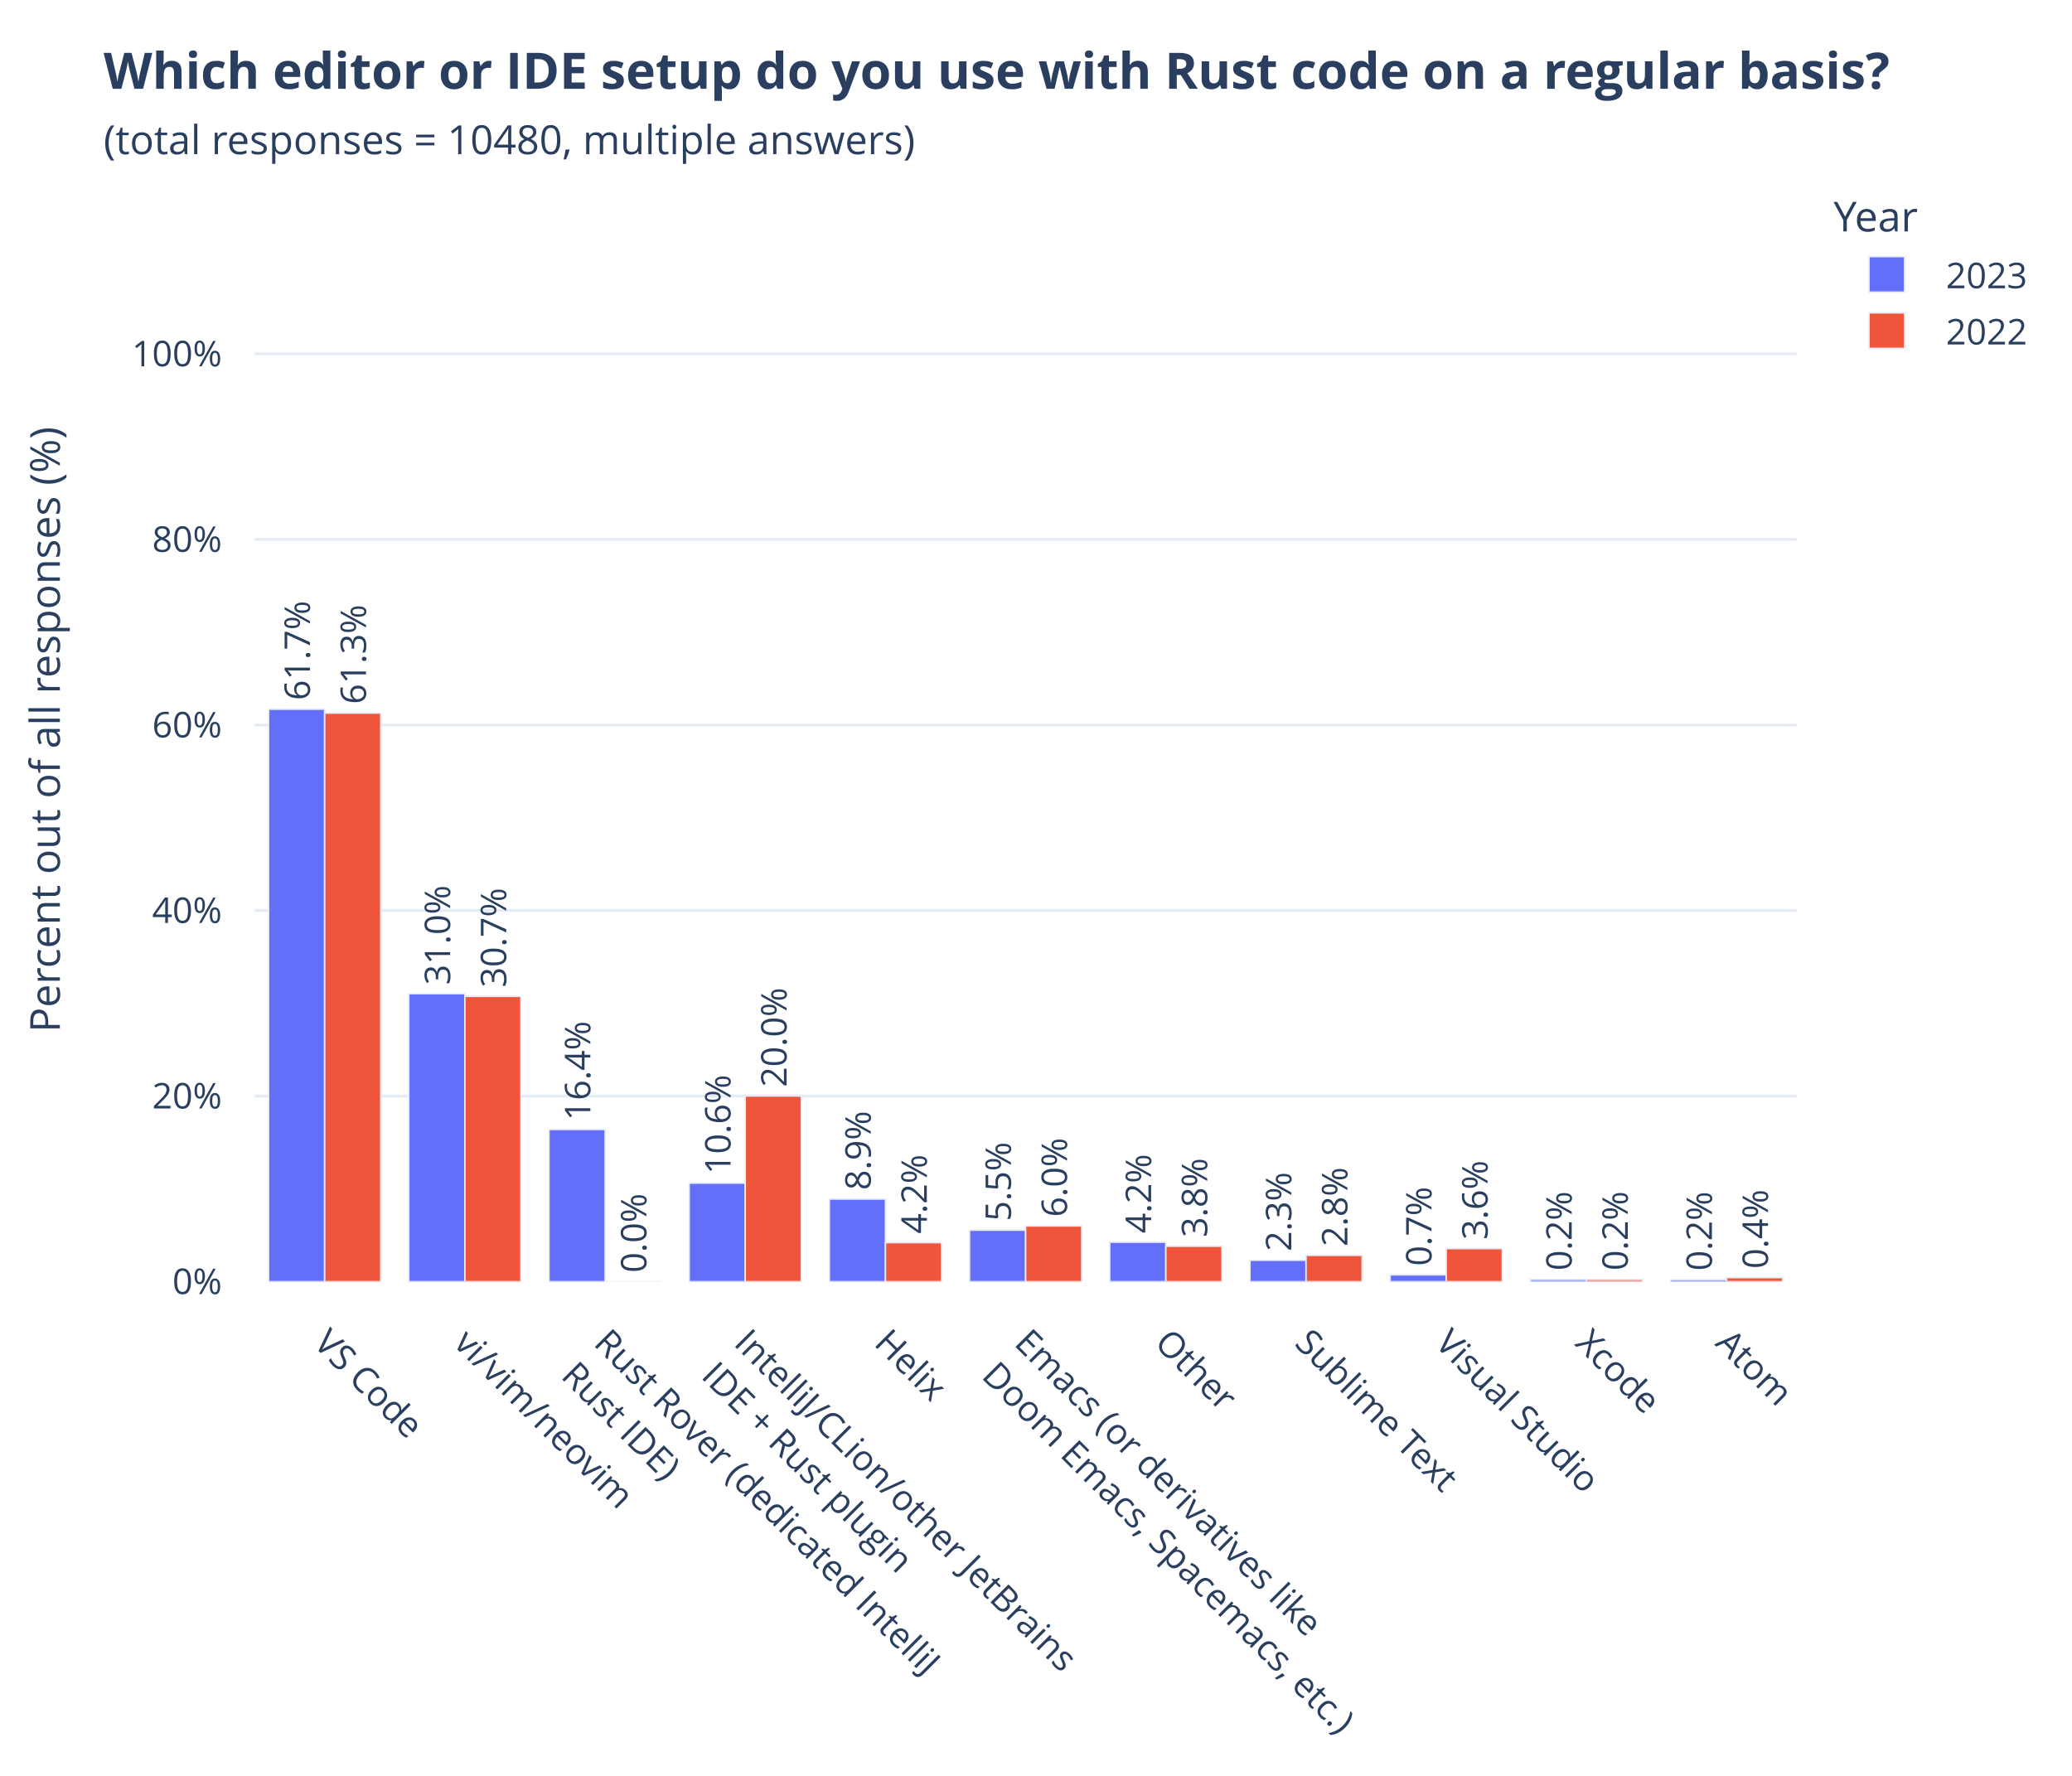
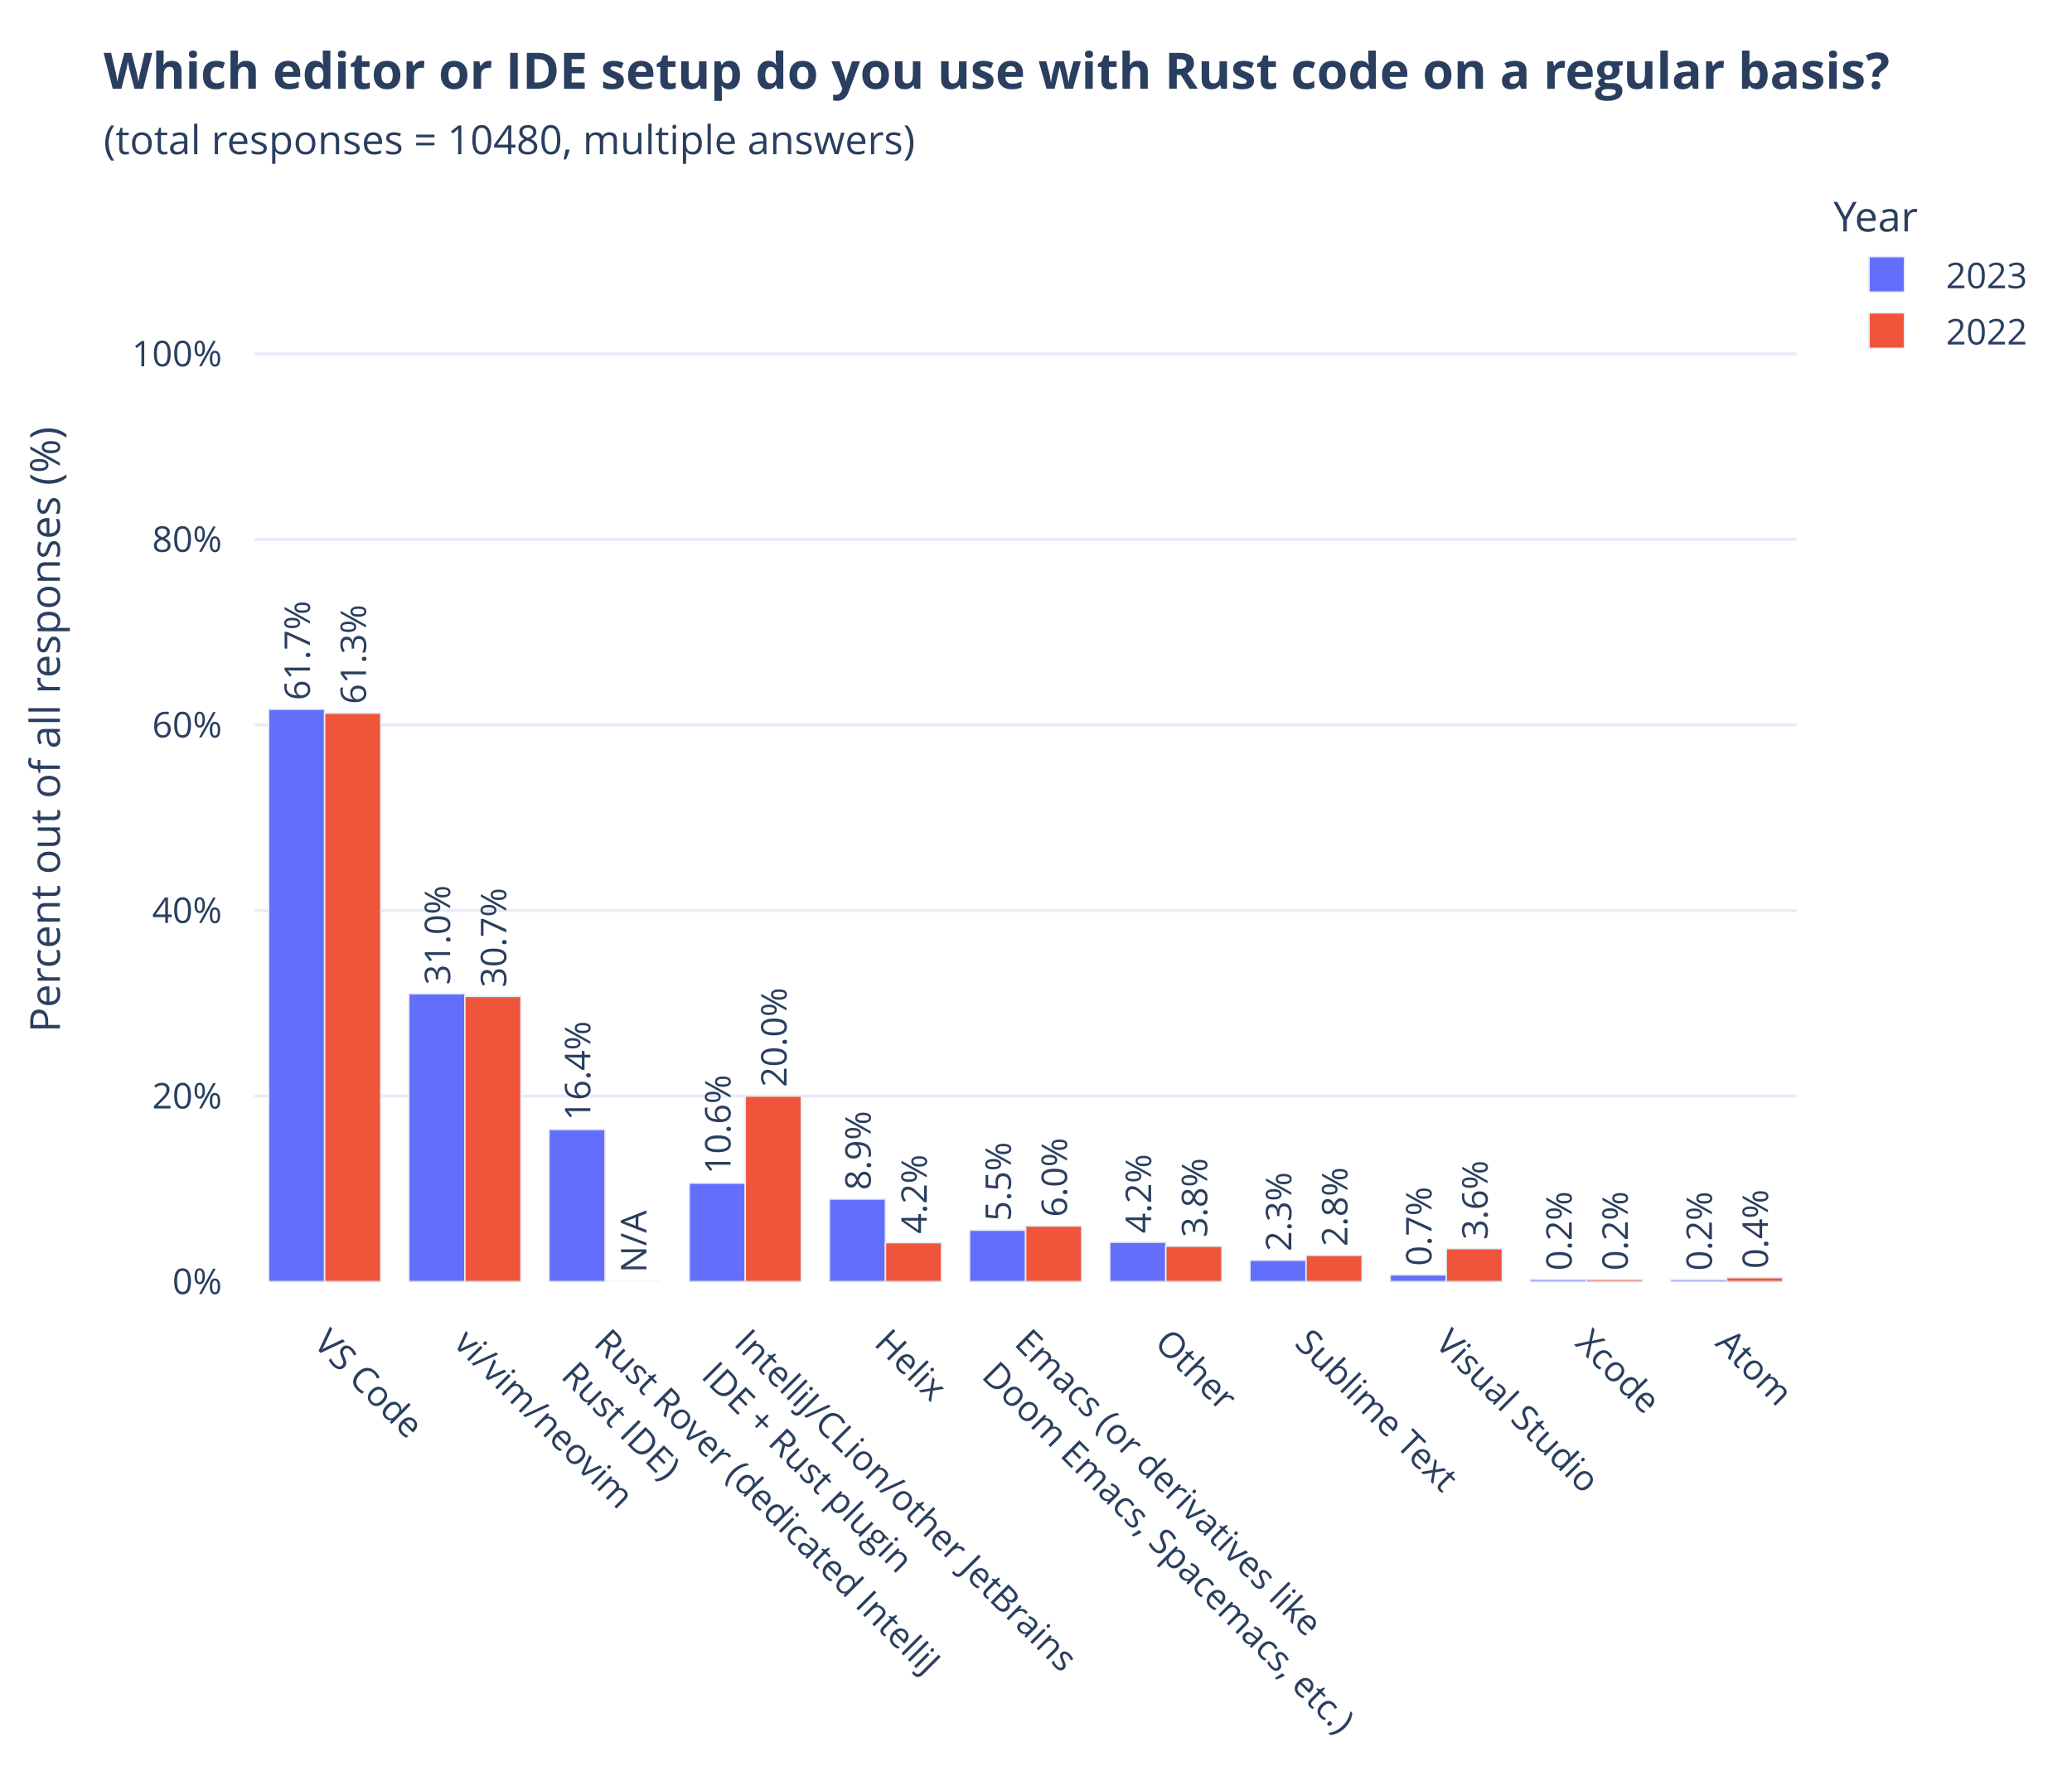
<svg xmlns="http://www.w3.org/2000/svg" class="main-svg" width="700" height="600" style="" viewBox="0 0 700 600">
  <rect x="0" y="0" width="700" height="600" style="fill: rgb(255, 255, 255); fill-opacity: 1;" />
-   <defs id="defs-814d97">
+   <defs id="defs-8a91a0">
    <g class="clips">
-       <clipPath id="clip814d97xyplot" class="plotclip">
+       <clipPath id="clip8a91a0xyplot" class="plotclip">
        <rect width="521" height="373" />
      </clipPath>
-       <clipPath class="axesclip" id="clip814d97x">
+       <clipPath class="axesclip" id="clip8a91a0x">
        <rect x="86" y="0" width="521" height="600" />
      </clipPath>
-       <clipPath class="axesclip" id="clip814d97y">
+       <clipPath class="axesclip" id="clip8a91a0y">
        <rect x="0" y="60" width="700" height="373" />
      </clipPath>
-       <clipPath class="axesclip" id="clip814d97xy">
+       <clipPath class="axesclip" id="clip8a91a0xy">
        <rect x="86" y="60" width="521" height="373" />
      </clipPath>
    </g>
    <g class="gradients" />
    <g class="patterns" />
  </defs>
  <g class="bglayer">
    <rect class="bg" x="76" y="50" width="541" height="393" style="fill: rgb(255, 255, 255); fill-opacity: 1; stroke-width: 0;" />
  </g>
  <g class="layer-below">
    <g class="imagelayer" />
    <g class="shapelayer" />
  </g>
  <g class="cartesianlayer">
    <g class="subplot xy">
      <g class="layer-subplot">
        <g class="shapelayer" />
        <g class="imagelayer" />
      </g>
      <g class="minor-gridlayer">
        <g class="x" />
        <g class="y" />
      </g>
      <g class="gridlayer">
        <g class="x" />
        <g class="y">
          <path class="ygrid crisp" transform="translate(0,370.31)" d="M86,0h521" style="stroke: rgb(229, 236, 246); stroke-opacity: 1; stroke-width: 1px;" />
          <path class="ygrid crisp" transform="translate(0,307.62)" d="M86,0h521" style="stroke: rgb(229, 236, 246); stroke-opacity: 1; stroke-width: 1px;" />
          <path class="ygrid crisp" transform="translate(0,244.93)" d="M86,0h521" style="stroke: rgb(229, 236, 246); stroke-opacity: 1; stroke-width: 1px;" />
          <path class="ygrid crisp" transform="translate(0,182.24)" d="M86,0h521" style="stroke: rgb(229, 236, 246); stroke-opacity: 1; stroke-width: 1px;" />
          <path class="ygrid crisp" transform="translate(0,119.55)" d="M86,0h521" style="stroke: rgb(229, 236, 246); stroke-opacity: 1; stroke-width: 1px;" />
        </g>
      </g>
      <g class="zerolinelayer">
        <path class="yzl zl crisp" transform="translate(0,433)" d="M86,0h521" style="stroke: rgb(255, 255, 255); stroke-opacity: 1; stroke-width: 2px;" />
      </g>
      <path class="xlines-below" />
      <path class="ylines-below" />
      <g class="overlines-below" />
      <g class="xaxislayer-below" />
      <g class="yaxislayer-below" />
      <g class="overaxes-below" />
-       <g class="plot" transform="translate(86,60)" clip-path="url(#clip814d97xyplot)">
+       <g class="plot" transform="translate(86,60)" clip-path="url(#clip8a91a0xyplot)">
        <g class="barlayer mlayer">
          <g class="trace bars" style="opacity: 1;">
            <g class="points">
              <g class="point">
                <path d="M4.74,373V179.61H23.68V373Z" style="vector-effect: none; opacity: 1; stroke-width: 0.5px; fill: rgb(99, 110, 250); fill-opacity: 1; stroke: rgb(229, 236, 246); stroke-opacity: 1;" />
                <text class="bartext bartext-outside" text-anchor="middle" data-notex="1" x="0" y="0" style="font-family: 'Open Sans', verdana, arial, sans-serif; font-size: 12px; fill: rgb(42, 63, 95); fill-opacity: 1; white-space: pre;" transform="translate(14.1475,164.2194)rotate(-90 0.0625 -4.5)">61.7%</text>
              </g>
              <g class="point">
                <path d="M52.1,373V275.74H71.05V373Z" style="vector-effect: none; opacity: 1; stroke-width: 0.5px; fill: rgb(99, 110, 250); fill-opacity: 1; stroke: rgb(229, 236, 246); stroke-opacity: 1;" />
                <text class="bartext bartext-outside" text-anchor="middle" data-notex="1" x="0" y="0" style="font-family: 'Open Sans', verdana, arial, sans-serif; font-size: 12px; fill: rgb(42, 63, 95); fill-opacity: 1; white-space: pre;" transform="translate(61.5125,260.3494)rotate(-90 0.0625 -4.5)">31.0%</text>
              </g>
              <g class="point">
                <path d="M146.83,373V339.74H165.77V373Z" style="vector-effect: none; opacity: 1; stroke-width: 0.5px; fill: rgb(99, 110, 250); fill-opacity: 1; stroke: rgb(229, 236, 246); stroke-opacity: 1;" />
                <text class="bartext bartext-outside" text-anchor="middle" data-notex="1" x="0" y="0" style="font-family: 'Open Sans', verdana, arial, sans-serif; font-size: 12px; fill: rgb(42, 63, 95); fill-opacity: 1; white-space: pre;" transform="translate(156.2375,324.3494)rotate(-90 0.0625 -4.5)">10.6%</text>
              </g>
              <g class="point">
                <path d="M99.46,373V321.62H118.41V373Z" style="vector-effect: none; opacity: 1; stroke-width: 0.5px; fill: rgb(99, 110, 250); fill-opacity: 1; stroke: rgb(229, 236, 246); stroke-opacity: 1;" />
                <text class="bartext bartext-outside" text-anchor="middle" data-notex="1" x="0" y="0" style="font-family: 'Open Sans', verdana, arial, sans-serif; font-size: 12px; fill: rgb(42, 63, 95); fill-opacity: 1; white-space: pre;" transform="translate(108.8725,306.2294)rotate(-90 0.0625 -4.5)">16.4%</text>
              </g>
              <g class="point">
                <path d="M241.55,373V355.62H260.5V373Z" style="vector-effect: none; opacity: 1; stroke-width: 0.5px; fill: rgb(99, 110, 250); fill-opacity: 1; stroke: rgb(229, 236, 246); stroke-opacity: 1;" />
                <text class="bartext bartext-outside" text-anchor="middle" data-notex="1" x="0" y="0" style="font-family: 'Open Sans', verdana, arial, sans-serif; font-size: 12px; fill: rgb(42, 63, 95); fill-opacity: 1; white-space: pre;" transform="translate(250.9625,343.6513)rotate(-90 0.0625 -4.5)">5.5%</text>
              </g>
              <g class="point">
                <path d="M336.28,373V365.79H355.23V373Z" style="vector-effect: none; opacity: 1; stroke-width: 0.5px; fill: rgb(99, 110, 250); fill-opacity: 1; stroke: rgb(229, 236, 246); stroke-opacity: 1;" />
                <text class="bartext bartext-outside" text-anchor="middle" data-notex="1" x="0" y="0" style="font-family: 'Open Sans', verdana, arial, sans-serif; font-size: 12px; fill: rgb(42, 63, 95); fill-opacity: 1; white-space: pre;" transform="translate(345.6925,353.8213)rotate(-90 0.0625 -4.5)">2.3%</text>
              </g>
              <g class="point">
                <path d="M383.65,373V370.73H402.59V373Z" style="vector-effect: none; opacity: 1; stroke-width: 0.5px; fill: rgb(99, 110, 250); fill-opacity: 1; stroke: rgb(229, 236, 246); stroke-opacity: 1;" />
                <text class="bartext bartext-outside" text-anchor="middle" data-notex="1" x="0" y="0" style="font-family: 'Open Sans', verdana, arial, sans-serif; font-size: 12px; fill: rgb(42, 63, 95); fill-opacity: 1; white-space: pre;" transform="translate(393.0575,358.7613)rotate(-90 0.0625 -4.5)">0.7%</text>
              </g>
              <g class="point">
                <path d="M431.01,373V372.28H449.95V373Z" style="vector-effect: none; opacity: 1; stroke-width: 0.5px; fill: rgb(99, 110, 250); fill-opacity: 1; stroke: rgb(229, 236, 246); stroke-opacity: 1;" />
                <text class="bartext bartext-outside" text-anchor="middle" data-notex="1" x="0" y="0" style="font-family: 'Open Sans', verdana, arial, sans-serif; font-size: 12px; fill: rgb(42, 63, 95); fill-opacity: 1; white-space: pre;" transform="translate(440.4175,360.3112)rotate(-90 0.0625 -4.5)">0.2%</text>
              </g>
              <g class="point">
                <path d="M478.37,373V372.34H497.32V373Z" style="vector-effect: none; opacity: 1; stroke-width: 0.5px; fill: rgb(99, 110, 250); fill-opacity: 1; stroke: rgb(229, 236, 246); stroke-opacity: 1;" />
                <text class="bartext bartext-outside" text-anchor="middle" data-notex="1" x="0" y="0" style="font-family: 'Open Sans', verdana, arial, sans-serif; font-size: 12px; fill: rgb(42, 63, 95); fill-opacity: 1; white-space: pre;" transform="translate(487.7825,360.3712)rotate(-90 0.0625 -4.5)">0.2%</text>
              </g>
              <g class="point">
                <path d="M194.19,373V345.12H213.14V373Z" style="vector-effect: none; opacity: 1; stroke-width: 0.5px; fill: rgb(99, 110, 250); fill-opacity: 1; stroke: rgb(229, 236, 246); stroke-opacity: 1;" />
                <text class="bartext bartext-outside" text-anchor="middle" data-notex="1" x="0" y="0" style="font-family: 'Open Sans', verdana, arial, sans-serif; font-size: 12px; fill: rgb(42, 63, 95); fill-opacity: 1; white-space: pre;" transform="translate(203.6025,333.1513)rotate(-90 0.0625 -4.5)">8.9%</text>
              </g>
              <g class="point">
                <path d="M288.92,373V359.69H307.86V373Z" style="vector-effect: none; opacity: 1; stroke-width: 0.5px; fill: rgb(99, 110, 250); fill-opacity: 1; stroke: rgb(229, 236, 246); stroke-opacity: 1;" />
                <text class="bartext bartext-outside" text-anchor="middle" data-notex="1" x="0" y="0" style="font-family: 'Open Sans', verdana, arial, sans-serif; font-size: 12px; fill: rgb(42, 63, 95); fill-opacity: 1; white-space: pre;" transform="translate(298.3275,347.7212)rotate(-90 0.0625 -4.5)">4.2%</text>
              </g>
            </g>
          </g>
          <g class="trace bars" style="opacity: 1;">
            <g class="points">
              <g class="point">
                <path d="M23.68,373V180.92H42.63V373Z" style="vector-effect: none; opacity: 1; stroke-width: 0.5px; fill: rgb(239, 85, 59); fill-opacity: 1; stroke: rgb(229, 236, 246); stroke-opacity: 1;" />
                <text class="bartext bartext-outside" text-anchor="middle" data-notex="1" x="0" y="0" style="font-family: 'Open Sans', verdana, arial, sans-serif; font-size: 12px; fill: rgb(42, 63, 95); fill-opacity: 1; white-space: pre;" transform="translate(33.0925,165.5294)rotate(-90 0.0625 -4.5)">61.3%</text>
              </g>
              <g class="point">
                <path d="M71.05,373V276.62H89.99V373Z" style="vector-effect: none; opacity: 1; stroke-width: 0.5px; fill: rgb(239, 85, 59); fill-opacity: 1; stroke: rgb(229, 236, 246); stroke-opacity: 1;" />
                <text class="bartext bartext-outside" text-anchor="middle" data-notex="1" x="0" y="0" style="font-family: 'Open Sans', verdana, arial, sans-serif; font-size: 12px; fill: rgb(42, 63, 95); fill-opacity: 1; white-space: pre;" transform="translate(80.4575,261.2294)rotate(-90 0.0625 -4.5)">30.7%</text>
              </g>
              <g class="point">
                <path d="M165.77,373V310.31H184.72V373Z" style="vector-effect: none; opacity: 1; stroke-width: 0.5px; fill: rgb(239, 85, 59); fill-opacity: 1; stroke: rgb(229, 236, 246); stroke-opacity: 1;" />
                <text class="bartext bartext-outside" text-anchor="middle" data-notex="1" x="0" y="0" style="font-family: 'Open Sans', verdana, arial, sans-serif; font-size: 12px; fill: rgb(42, 63, 95); fill-opacity: 1; white-space: pre;" transform="translate(175.1825,294.9194)rotate(-90 0.0625 -4.5)">20.0%</text>
              </g>
              <g class="point">
                <path d="M260.5,373V354.2H279.45V373Z" style="vector-effect: none; opacity: 1; stroke-width: 0.5px; fill: rgb(239, 85, 59); fill-opacity: 1; stroke: rgb(229, 236, 246); stroke-opacity: 1;" />
                <text class="bartext bartext-outside" text-anchor="middle" data-notex="1" x="0" y="0" style="font-family: 'Open Sans', verdana, arial, sans-serif; font-size: 12px; fill: rgb(42, 63, 95); fill-opacity: 1; white-space: pre;" transform="translate(269.9125,342.2312)rotate(-90 0.0625 -4.5)">6.0%</text>
              </g>
              <g class="point">
                <path d="M355.23,373V364.14H374.17V373Z" style="vector-effect: none; opacity: 1; stroke-width: 0.5px; fill: rgb(239, 85, 59); fill-opacity: 1; stroke: rgb(229, 236, 246); stroke-opacity: 1;" />
                <text class="bartext bartext-outside" text-anchor="middle" data-notex="1" x="0" y="0" style="font-family: 'Open Sans', verdana, arial, sans-serif; font-size: 12px; fill: rgb(42, 63, 95); fill-opacity: 1; white-space: pre;" transform="translate(364.6375,352.1712)rotate(-90 0.0625 -4.5)">2.8%</text>
              </g>
              <g class="point">
                <path d="M402.59,373V361.85H421.54V373Z" style="vector-effect: none; opacity: 1; stroke-width: 0.5px; fill: rgb(239, 85, 59); fill-opacity: 1; stroke: rgb(229, 236, 246); stroke-opacity: 1;" />
                <text class="bartext bartext-outside" text-anchor="middle" data-notex="1" x="0" y="0" style="font-family: 'Open Sans', verdana, arial, sans-serif; font-size: 12px; fill: rgb(42, 63, 95); fill-opacity: 1; white-space: pre;" transform="translate(412.0025,349.8813)rotate(-90 0.0625 -4.5)">3.6%</text>
              </g>
              <g class="point">
                <path d="M449.95,373V372.27H468.9V373Z" style="vector-effect: none; opacity: 1; stroke-width: 0.5px; fill: rgb(239, 85, 59); fill-opacity: 1; stroke: rgb(229, 236, 246); stroke-opacity: 1;" />
                <text class="bartext bartext-outside" text-anchor="middle" data-notex="1" x="0" y="0" style="font-family: 'Open Sans', verdana, arial, sans-serif; font-size: 12px; fill: rgb(42, 63, 95); fill-opacity: 1; white-space: pre;" transform="translate(459.3625,360.3012)rotate(-90 0.0625 -4.5)">0.2%</text>
              </g>
              <g class="point">
                <path d="M497.32,373V371.66H516.26V373Z" style="vector-effect: none; opacity: 1; stroke-width: 0.5px; fill: rgb(239, 85, 59); fill-opacity: 1; stroke: rgb(229, 236, 246); stroke-opacity: 1;" />
                <text class="bartext bartext-outside" text-anchor="middle" data-notex="1" x="0" y="0" style="font-family: 'Open Sans', verdana, arial, sans-serif; font-size: 12px; fill: rgb(42, 63, 95); fill-opacity: 1; white-space: pre;" transform="translate(506.7275,359.6913)rotate(-90 0.0625 -4.5)">0.4%</text>
              </g>
              <g class="point">
                <path d="M307.86,373V361.05H326.81V373Z" style="vector-effect: none; opacity: 1; stroke-width: 0.5px; fill: rgb(239, 85, 59); fill-opacity: 1; stroke: rgb(229, 236, 246); stroke-opacity: 1;" />
                <text class="bartext bartext-outside" text-anchor="middle" data-notex="1" x="0" y="0" style="font-family: 'Open Sans', verdana, arial, sans-serif; font-size: 12px; fill: rgb(42, 63, 95); fill-opacity: 1; white-space: pre;" transform="translate(317.2725,349.0813)rotate(-90 0.0625 -4.5)">3.8%</text>
              </g>
              <g class="point">
                <path d="M213.14,373V359.84H232.08V373Z" style="vector-effect: none; opacity: 1; stroke-width: 0.5px; fill: rgb(239, 85, 59); fill-opacity: 1; stroke: rgb(229, 236, 246); stroke-opacity: 1;" />
                <text class="bartext bartext-outside" text-anchor="middle" data-notex="1" x="0" y="0" style="font-family: 'Open Sans', verdana, arial, sans-serif; font-size: 12px; fill: rgb(42, 63, 95); fill-opacity: 1; white-space: pre;" transform="translate(222.5475,347.8712)rotate(-90 0.0625 -4.5)">4.2%</text>
              </g>
              <g class="point">
                <path d="M118.41,373V373H137.35V373Z" style="vector-effect: none; opacity: 1; stroke-width: 0.5px; fill: rgb(239, 85, 59); fill-opacity: 1; stroke: rgb(229, 236, 246); stroke-opacity: 1;" />
-                 <text class="bartext bartext-outside" text-anchor="middle" data-notex="1" x="0" y="0" style="font-family: 'Open Sans', verdana, arial, sans-serif; font-size: 12px; fill: rgb(42, 63, 95); fill-opacity: 1; white-space: pre;" transform="translate(127.8175,361.0312)rotate(-90 0.0625 -4.5)">0.0%</text>
+                 <text class="bartext bartext-outside" text-anchor="middle" data-notex="1" x="0" y="0" style="font-family: 'Open Sans', verdana, arial, sans-serif; font-size: 12px; fill: rgb(42, 63, 95); fill-opacity: 1; white-space: pre;" transform="translate(127.6769,363.7656)rotate(-90 0.203125 -4.5)">N/A</text>
              </g>
            </g>
          </g>
        </g>
      </g>
      <g class="overplot" />
      <path class="xlines-above crisp" d="M0,0" style="fill: none;" />
      <path class="ylines-above crisp" d="M0,0" style="fill: none;" />
      <g class="overlines-above" />
      <g class="xaxislayer-above">
        <g class="xtick">
          <text text-anchor="start" x="0" y="456" transform="translate(109.68,0) rotate(45,0,450)" style="font-family: 'Open Sans', verdana, arial, sans-serif; font-size: 12px; fill: rgb(42, 63, 95); fill-opacity: 1; white-space: pre; opacity: 1;">VS Code</text>
        </g>
        <g class="xtick">
          <text text-anchor="start" x="0" y="456" transform="translate(157.05,0) rotate(45,0,450)" style="font-family: 'Open Sans', verdana, arial, sans-serif; font-size: 12px; fill: rgb(42, 63, 95); fill-opacity: 1; white-space: pre; opacity: 1;">vi/vim/neovim</text>
        </g>
        <g class="xtick">
          <text text-anchor="start" x="0" y="456" transform="translate(204.41,0) rotate(45,0,450)" style="font-family: 'Open Sans', verdana, arial, sans-serif; font-size: 12px; fill: rgb(42, 63, 95); fill-opacity: 1; white-space: pre; opacity: 1;">
            <tspan class="line" dy="0em" x="0" y="456">Rust Rover (dedicated IntelliJ</tspan>
            <tspan class="line" dy="1.3em" x="0" y="456">Rust IDE)</tspan>
          </text>
        </g>
        <g class="xtick">
          <text text-anchor="start" x="0" y="456" transform="translate(251.77,0) rotate(45,0,450)" style="font-family: 'Open Sans', verdana, arial, sans-serif; font-size: 12px; fill: rgb(42, 63, 95); fill-opacity: 1; white-space: pre; opacity: 1;">
            <tspan class="line" dy="0em" x="0" y="456">IntelliJ/CLion/other JetBrains</tspan>
            <tspan class="line" dy="1.3em" x="0" y="456">IDE + Rust plugin</tspan>
          </text>
        </g>
        <g class="xtick">
          <text text-anchor="start" x="0" y="456" transform="translate(299.14,0) rotate(45,0,450)" style="font-family: 'Open Sans', verdana, arial, sans-serif; font-size: 12px; fill: rgb(42, 63, 95); fill-opacity: 1; white-space: pre; opacity: 1;">Helix</text>
        </g>
        <g class="xtick">
          <text text-anchor="start" x="0" y="456" transform="translate(346.5,0) rotate(45,0,450)" style="font-family: 'Open Sans', verdana, arial, sans-serif; font-size: 12px; fill: rgb(42, 63, 95); fill-opacity: 1; white-space: pre; opacity: 1;">
            <tspan class="line" dy="0em" x="0" y="456">Emacs (or derivatives like</tspan>
            <tspan class="line" dy="1.3em" x="0" y="456">Doom Emacs, Spacemacs, etc.)</tspan>
          </text>
        </g>
        <g class="xtick">
          <text text-anchor="start" x="0" y="456" transform="translate(393.86,0) rotate(45,0,450)" style="font-family: 'Open Sans', verdana, arial, sans-serif; font-size: 12px; fill: rgb(42, 63, 95); fill-opacity: 1; white-space: pre; opacity: 1;">Other</text>
        </g>
        <g class="xtick">
          <text text-anchor="start" x="0" y="456" transform="translate(441.23,0) rotate(45,0,450)" style="font-family: 'Open Sans', verdana, arial, sans-serif; font-size: 12px; fill: rgb(42, 63, 95); fill-opacity: 1; white-space: pre; opacity: 1;">Sublime Text</text>
        </g>
        <g class="xtick">
          <text text-anchor="start" x="0" y="456" transform="translate(488.59,0) rotate(45,0,450)" style="font-family: 'Open Sans', verdana, arial, sans-serif; font-size: 12px; fill: rgb(42, 63, 95); fill-opacity: 1; white-space: pre; opacity: 1;">Visual Studio</text>
        </g>
        <g class="xtick">
          <text text-anchor="start" x="0" y="456" transform="translate(535.95,0) rotate(45,0,450)" style="font-family: 'Open Sans', verdana, arial, sans-serif; font-size: 12px; fill: rgb(42, 63, 95); fill-opacity: 1; white-space: pre; opacity: 1;">Xcode</text>
        </g>
        <g class="xtick">
          <text text-anchor="start" x="0" y="456" transform="translate(583.32,0) rotate(45,0,450)" style="font-family: 'Open Sans', verdana, arial, sans-serif; font-size: 12px; fill: rgb(42, 63, 95); fill-opacity: 1; white-space: pre; opacity: 1;">Atom</text>
        </g>
      </g>
      <g class="yaxislayer-above">
        <g class="ytick">
          <text text-anchor="end" x="75" y="4.2" transform="translate(0,433)" style="font-family: 'Open Sans', verdana, arial, sans-serif; font-size: 12px; fill: rgb(42, 63, 95); fill-opacity: 1; white-space: pre; opacity: 1;">0%</text>
        </g>
        <g class="ytick">
          <text text-anchor="end" x="75" y="4.2" style="font-family: 'Open Sans', verdana, arial, sans-serif; font-size: 12px; fill: rgb(42, 63, 95); fill-opacity: 1; white-space: pre; opacity: 1;" transform="translate(0,370.31)">20%</text>
        </g>
        <g class="ytick">
          <text text-anchor="end" x="75" y="4.2" style="font-family: 'Open Sans', verdana, arial, sans-serif; font-size: 12px; fill: rgb(42, 63, 95); fill-opacity: 1; white-space: pre; opacity: 1;" transform="translate(0,307.62)">40%</text>
        </g>
        <g class="ytick">
          <text text-anchor="end" x="75" y="4.2" style="font-family: 'Open Sans', verdana, arial, sans-serif; font-size: 12px; fill: rgb(42, 63, 95); fill-opacity: 1; white-space: pre; opacity: 1;" transform="translate(0,244.93)">60%</text>
        </g>
        <g class="ytick">
          <text text-anchor="end" x="75" y="4.2" style="font-family: 'Open Sans', verdana, arial, sans-serif; font-size: 12px; fill: rgb(42, 63, 95); fill-opacity: 1; white-space: pre; opacity: 1;" transform="translate(0,182.24)">80%</text>
        </g>
        <g class="ytick">
          <text text-anchor="end" x="75" y="4.2" style="font-family: 'Open Sans', verdana, arial, sans-serif; font-size: 12px; fill: rgb(42, 63, 95); fill-opacity: 1; white-space: pre; opacity: 1;" transform="translate(0,119.55)">100%</text>
        </g>
      </g>
      <g class="overaxes-above" />
    </g>
  </g>
  <g class="polarlayer" />
  <g class="smithlayer" />
  <g class="ternarylayer" />
  <g class="geolayer" />
  <g class="funnelarealayer" />
  <g class="pielayer" />
  <g class="iciclelayer" />
  <g class="treemaplayer" />
  <g class="sunburstlayer" />
  <g class="glimages" />
-   <defs id="topdefs-814d97">
+   <defs id="topdefs-8a91a0">
    <g class="clips" />
-     <clipPath id="legend814d97">
+     <clipPath id="legend8a91a0">
      <rect width="73" height="67" x="0" y="0" />
    </clipPath>
  </defs>
  <g class="layer-above">
    <g class="imagelayer" />
    <g class="shapelayer" />
  </g>
  <g class="infolayer">
    <g class="legend" pointer-events="all" transform="translate(617.42,60)">
      <rect class="bg" shape-rendering="crispEdges" width="73" height="67" x="0" y="0" style="stroke: rgb(68, 68, 68); stroke-opacity: 1; fill: rgb(255, 255, 255); fill-opacity: 1; stroke-width: 0px;" />
-       <g class="scrollbox" transform="" clip-path="url(#legend814d97)">
+       <g class="scrollbox" transform="" clip-path="url(#legend8a91a0)">
        <text class="legendtitletext" text-anchor="start" x="2" y="18.2" style="font-family: 'Open Sans', verdana, arial, sans-serif; font-size: 14px; fill: rgb(42, 63, 95); fill-opacity: 1; white-space: pre;">Year</text>
        <g class="groups" transform="">
          <g class="traces" transform="translate(0,32.7)" style="opacity: 1;">
            <text class="legendtext" text-anchor="start" x="40" y="4.68" style="font-family: 'Open Sans', verdana, arial, sans-serif; font-size: 12px; fill: rgb(42, 63, 95); fill-opacity: 1; white-space: pre;">2023</text>
            <g class="layers" style="opacity: 1;">
              <g class="legendfill" />
              <g class="legendlines" />
              <g class="legendsymbols">
                <g class="legendpoints">
                  <path class="legendundefined" d="M6,6H-6V-6H6Z" transform="translate(20,0)" style="stroke-width: 0.5px; fill: rgb(99, 110, 250); fill-opacity: 1; stroke: rgb(229, 236, 246); stroke-opacity: 1;" />
                </g>
              </g>
            </g>
            <rect class="legendtoggle" x="0" y="-9.5" width="67.594" height="19" style="fill: rgb(0, 0, 0); fill-opacity: 0;" />
          </g>
        </g>
        <g class="groups" transform="">
          <g class="traces" transform="translate(0,51.7)" style="opacity: 1;">
            <text class="legendtext" text-anchor="start" x="40" y="4.68" style="font-family: 'Open Sans', verdana, arial, sans-serif; font-size: 12px; fill: rgb(42, 63, 95); fill-opacity: 1; white-space: pre;">2022</text>
            <g class="layers" style="opacity: 1;">
              <g class="legendfill" />
              <g class="legendlines" />
              <g class="legendsymbols">
                <g class="legendpoints">
                  <path class="legendundefined" d="M6,6H-6V-6H6Z" transform="translate(20,0)" style="stroke-width: 0.5px; fill: rgb(239, 85, 59); fill-opacity: 1; stroke: rgb(229, 236, 246); stroke-opacity: 1;" />
                </g>
              </g>
            </g>
            <rect class="legendtoggle" x="0" y="-9.5" width="67.594" height="19" style="fill: rgb(0, 0, 0); fill-opacity: 0;" />
          </g>
        </g>
      </g>
      <rect class="scrollbar" rx="20" ry="3" width="0" height="0" x="0" y="0" style="fill: rgb(128, 139, 164); fill-opacity: 1;" />
    </g>
    <g class="g-gtitle">
      <text class="gtitle" x="35" y="30" text-anchor="start" dy="0em" style="font-family: 'Open Sans', verdana, arial, sans-serif; font-size: 17px; fill: rgb(42, 63, 95); opacity: 1; font-weight: normal; white-space: pre;">
        <tspan class="line" dy="0em" x="35" y="30">
          <tspan style="font-weight:bold">Which editor or IDE setup do you use with Rust code on a regular basis?</tspan>
        </tspan>
        <tspan class="line" dy="1.3em" x="35" y="30">
          <tspan style="font-size: 0.8em;">(total responses = 10480, multiple answers)</tspan>
        </tspan>
      </text>
    </g>
    <g class="g-xtitle" />
    <g class="g-ytitle">
      <text class="ytitle" transform="rotate(-90,20.23125,246.5)" x="20.231" y="246.5" text-anchor="middle" style="font-family: 'Open Sans', verdana, arial, sans-serif; font-size: 14px; fill: rgb(42, 63, 95); opacity: 1; font-weight: normal; white-space: pre;">Percent out of all responses (%)</text>
    </g>
  </g>
</svg>
